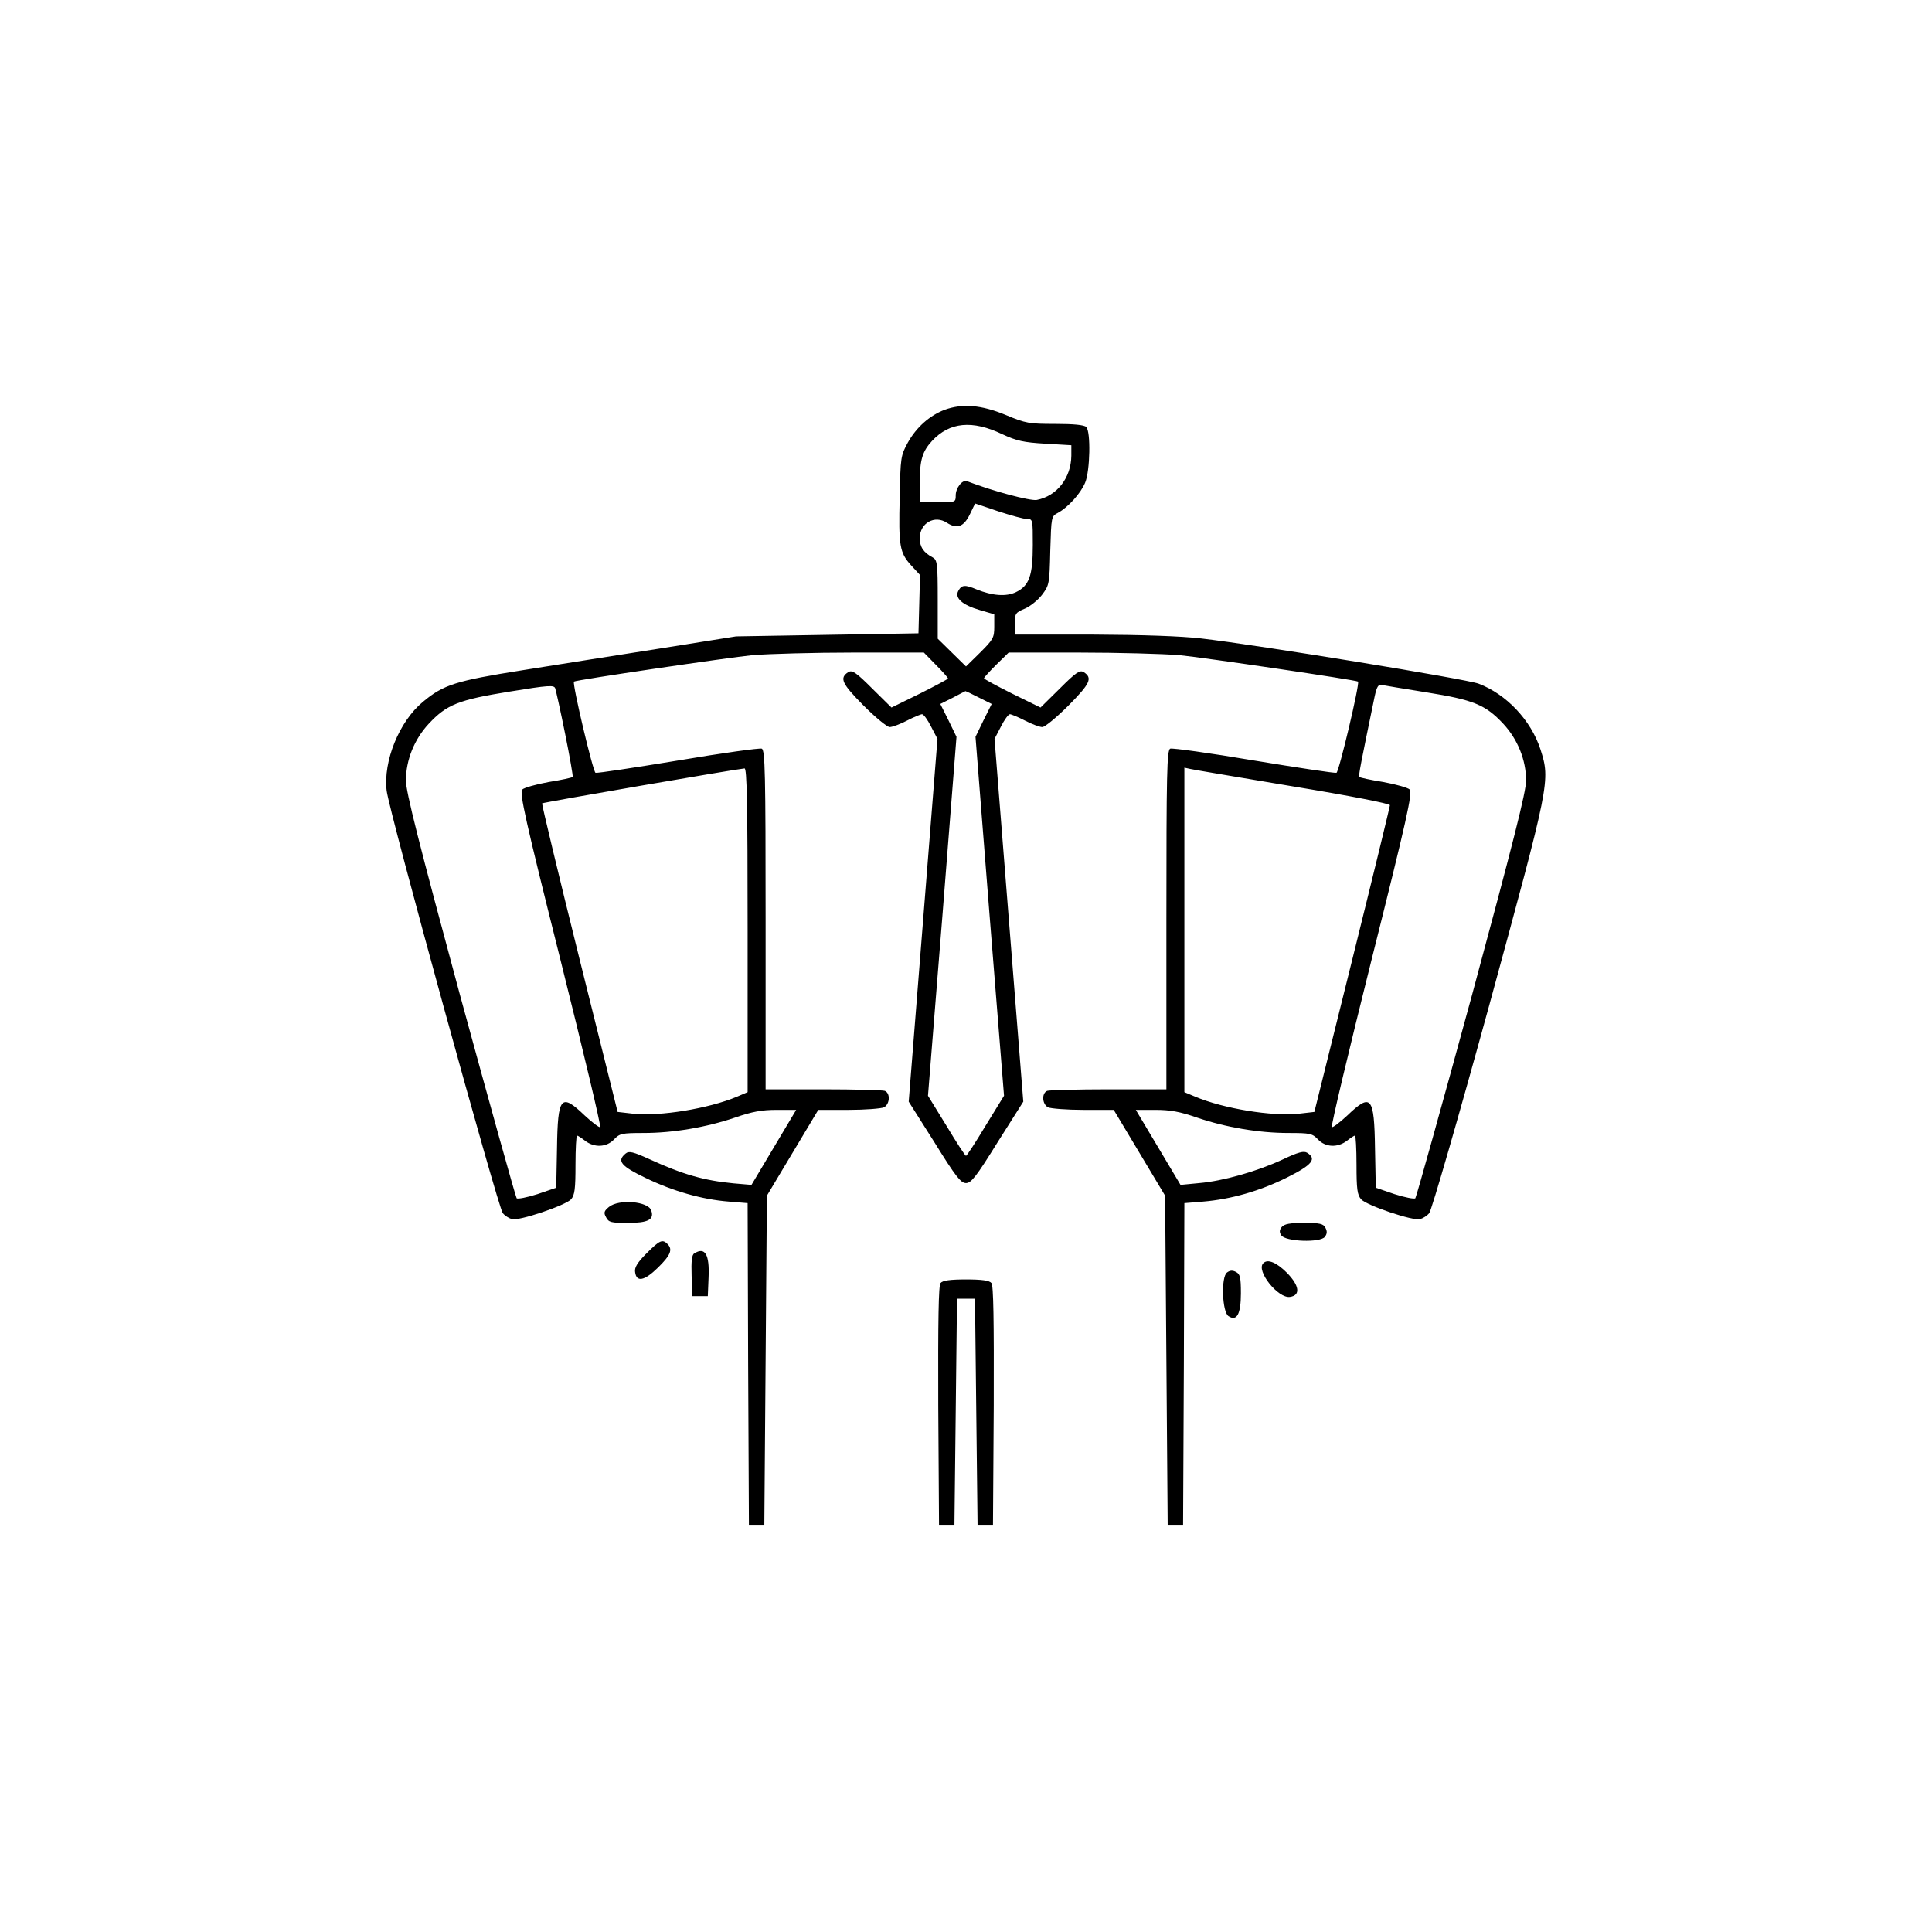
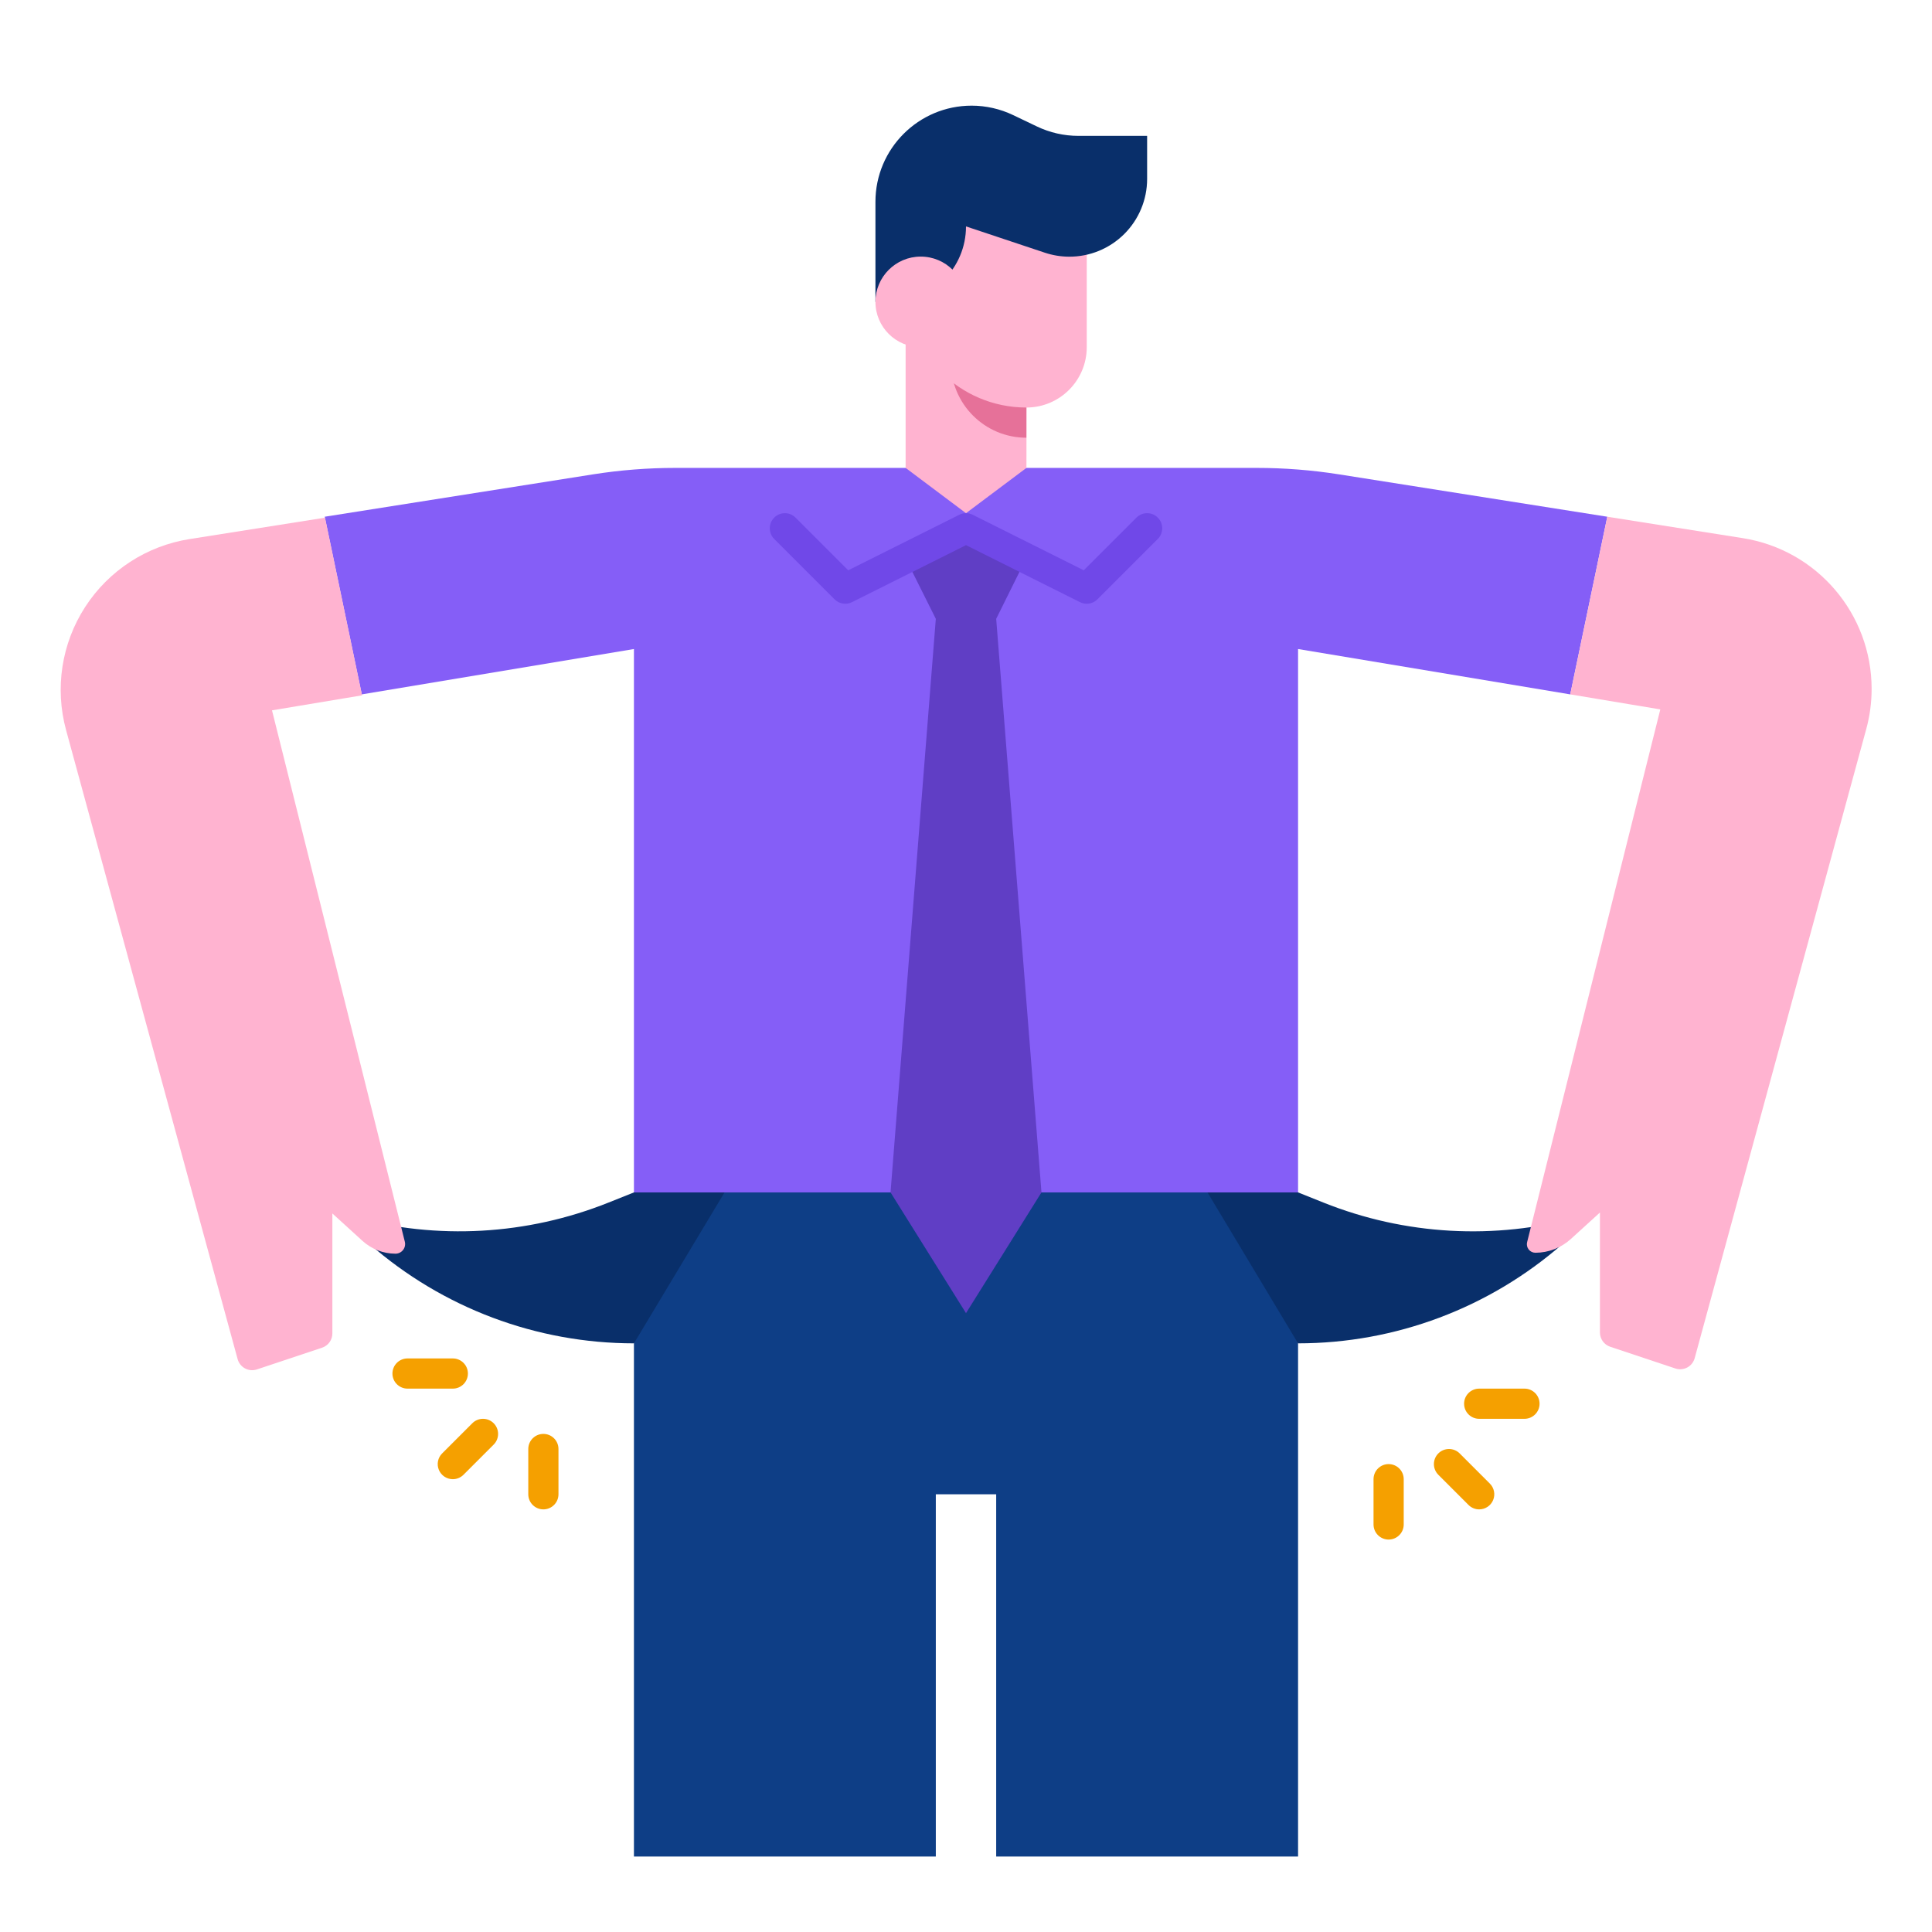
- <svg xmlns="http://www.w3.org/2000/svg" version="1.0" width="752pt" height="752pt" viewBox="0 0 752 752" preserveAspectRatio="xMidYMid meet">
-   <g transform="translate(0,752) scale(0.1,-0.1)" fill="#000000" stroke="none">
-     <path d="M3677 5925 c-58 -22 -110 -68 -143 -127 -28 -51 -29 -58 -32 -212 -5 -192 0 -217 44 -266 l35 -38 -3 -114 -3 -113 -355 -6 -355 -6 -295 -47 c-162 -25 -404 -64 -538 -85 -258 -41 -306 -56 -386 -123 -92 -76 -155 -231 -141 -346 10 -82 434 -1624 452 -1644 8 -10 24 -20 35 -23 26 -9 209 53 231 77 14 17 17 40 17 134 0 63 3 114 6 114 3 0 17 -9 31 -20 36 -28 84 -26 113 5 22 23 30 25 115 25 115 0 244 22 356 60 66 23 104 30 162 30 l76 0 -87 -146 -87 -146 -70 6 c-114 11 -196 34 -327 94 -64 29 -80 33 -93 22 -35 -29 -18 -49 78 -95 105 -51 220 -84 324 -92 l73 -6 2 -626 3 -626 30 0 30 0 5 640 5 641 100 167 100 167 118 0 c65 0 127 5 138 10 23 13 25 55 3 64 -9 3 -117 6 -240 6 l-224 0 0 660 c0 570 -2 661 -15 666 -8 3 -154 -17 -325 -46 -170 -28 -315 -50 -322 -48 -10 4 -91 346 -84 355 5 6 603 94 696 103 63 5 239 10 390 10 l276 0 47 -48 c26 -26 47 -50 47 -53 0 -2 -50 -29 -110 -59 l-110 -54 -75 74 c-63 63 -78 73 -93 64 -36 -23 -25 -45 59 -130 46 -46 92 -84 102 -84 10 0 40 11 67 25 27 14 54 25 59 25 6 0 22 -22 35 -48 l25 -48 -56 -706 -56 -706 100 -158 c83 -134 103 -159 123 -159 20 0 40 25 123 159 l100 158 -56 706 -56 706 25 48 c13 26 29 48 35 48 5 0 32 -11 59 -25 27 -14 57 -25 67 -25 10 0 56 38 102 84 84 85 95 107 59 130 -15 9 -30 -1 -93 -64 l-75 -74 -110 54 c-60 30 -110 57 -110 60 0 3 22 27 48 53 l48 47 274 0 c151 0 327 -5 390 -10 93 -9 691 -97 696 -103 7 -9 -74 -351 -84 -355 -7 -2 -152 20 -322 48 -171 29 -317 49 -325 46 -13 -5 -15 -96 -15 -666 l0 -660 -224 0 c-123 0 -231 -3 -240 -6 -22 -9 -20 -51 3 -64 11 -5 73 -10 138 -10 l118 0 100 -167 100 -167 5 -641 5 -640 30 0 30 0 3 626 2 626 73 6 c108 9 221 41 327 94 98 49 116 72 78 96 -13 8 -34 3 -95 -26 -101 -47 -233 -84 -325 -92 l-73 -7 -87 146 -87 146 76 0 c58 0 96 -7 162 -30 112 -38 241 -60 356 -60 85 0 93 -2 115 -25 29 -31 77 -33 113 -5 14 11 28 20 31 20 3 0 6 -51 6 -114 0 -94 3 -117 18 -134 21 -24 204 -86 230 -77 11 3 27 13 35 23 9 10 114 373 233 807 237 869 239 876 200 998 -37 114 -133 215 -241 256 -49 18 -848 149 -1080 176 -78 9 -225 14 -422 15 l-303 0 0 43 c0 39 3 43 39 58 21 9 51 33 67 54 28 37 29 42 32 172 4 133 4 133 30 147 39 21 89 76 106 118 19 46 22 198 4 216 -8 8 -49 12 -121 12 -101 0 -114 2 -193 35 -94 39 -168 45 -237 20z m224 -95 c56 -26 83 -32 168 -37 l101 -6 0 -41 c-1 -86 -56 -157 -135 -172 -26 -4 -170 34 -271 73 -18 7 -44 -26 -44 -55 0 -27 -1 -27 -70 -27 l-70 0 0 77 c0 87 10 121 48 162 68 73 156 82 273 26z m-16 -300 c49 -16 99 -30 112 -30 23 0 23 -2 23 -101 0 -120 -14 -159 -66 -184 -38 -18 -91 -14 -153 11 -45 19 -58 18 -71 -6 -15 -28 16 -55 85 -75 l55 -16 0 -48 c0 -43 -4 -50 -55 -101 l-55 -54 -55 54 -55 54 0 153 c0 140 -2 153 -19 163 -36 19 -51 41 -51 75 0 59 58 92 106 60 39 -25 65 -16 89 33 11 23 20 42 21 42 0 0 40 -13 89 -30z m-1685 -868 c18 -89 31 -164 29 -166 -2 -3 -44 -12 -94 -20 -49 -9 -95 -22 -102 -29 -12 -11 12 -119 148 -661 89 -356 159 -649 155 -653 -3 -3 -30 17 -60 45 -93 89 -105 75 -108 -128 l-3 -153 -73 -25 c-41 -13 -77 -20 -81 -16 -4 5 -103 360 -220 789 -161 596 -211 793 -211 837 0 80 33 161 89 221 70 75 116 93 314 125 153 25 173 26 178 13 3 -9 21 -89 39 -179z m3353 163 c182 -29 229 -48 298 -122 56 -60 89 -141 89 -221 0 -44 -50 -241 -211 -837 -117 -429 -216 -784 -220 -789 -4 -4 -40 3 -81 16 l-73 25 -3 153 c-3 203 -15 217 -108 128 -30 -28 -57 -48 -60 -45 -4 4 66 297 155 653 136 542 160 650 148 661 -7 7 -53 20 -102 29 -50 8 -92 17 -94 20 -4 4 6 54 60 315 8 36 14 46 27 43 9 -2 88 -15 175 -29z m-1743 -20 l50 -25 -32 -64 -31 -64 55 -698 56 -699 -72 -117 c-39 -65 -73 -117 -76 -117 -3 0 -37 52 -76 117 l-72 117 56 698 55 699 -31 64 -32 64 48 24 c26 14 48 25 50 26 1 0 25 -11 52 -25z m-900 -905 l0 -631 -42 -18 c-110 -46 -299 -77 -403 -66 l-61 7 -149 598 c-82 330 -147 601 -145 603 4 4 752 133 788 136 9 1 12 -131 12 -629z m2123 559 c225 -37 377 -67 377 -73 0 -6 -66 -277 -147 -603 l-147 -591 -61 -7 c-104 -11 -293 20 -402 66 l-43 18 0 632 0 631 23 -5 c12 -3 192 -33 400 -68z" />
-     <path d="M2370 2822 c-19 -16 -21 -22 -11 -40 10 -20 20 -22 85 -22 79 0 103 13 91 48 -11 36 -126 46 -165 14z" />
-     <path d="M4989 2744 c-9 -11 -10 -20 -2 -32 15 -25 153 -30 170 -6 9 12 9 22 2 35 -8 16 -22 19 -83 19 -55 0 -77 -4 -87 -16z" />
-     <path d="M2516 2641 c-35 -35 -47 -55 -44 -72 5 -41 36 -35 89 17 50 49 58 71 37 92 -20 20 -31 14 -82 -37z" />
-     <path d="M2702 2641 c-9 -5 -12 -30 -10 -87 l3 -79 30 0 30 0 3 73 c4 90 -14 120 -56 93z" />
-     <path d="M4917 2603 c-29 -29 58 -138 104 -131 42 6 37 44 -12 94 -40 40 -75 55 -92 37z" />
-     <path d="M4776 2567 c-24 -17 -19 -155 6 -170 32 -21 48 8 48 89 0 61 -3 75 -19 83 -13 7 -23 7 -35 -2z" />
-     <path d="M3661 2526 c-8 -9 -10 -143 -9 -477 l3 -464 30 0 30 0 5 440 5 440 35 0 35 0 5 -440 5 -440 30 0 30 0 3 464 c1 334 -1 468 -9 477 -8 10 -37 14 -99 14 -62 0 -91 -4 -99 -14z" />
+ <svg xmlns="http://www.w3.org/2000/svg" height="512" viewBox="0 0 512 512" width="512">
+   <g id="flat">
+     <path d="m344 316v176h-80v-96h-16v96h-80v-176z" fill="#0e3e86" />
+     <path d="m168 316-6.757 2.7a106.456 106.456 0 0 1 -67.765 3.8l-5.478-1.5 9.9 8.66a106.459 106.459 0 0 0 70.1 26.34l24.01-40z" fill="#092f6a" />
+     <path d="m425.95 136.94-9.82 47.08-72.13-12.02v144h-176v-144l-72.13 12.02-9.82-47.08 71.1-11.23a139.976 139.976 0 0 1 21.83-1.71h154.04a139.976 139.976 0 0 1 21.83 1.71z" fill="#855ef7" />
+     <path d="m104.083 316.25 3.2 12.811a2.56 2.56 0 0 1 -2.49 3.181 13.005 13.005 0 0 1 -8.72-3.386l-7.993-7.276v31.79a3.987 3.987 0 0 1 -2.74 3.79l-17.25 5.75a3.986 3.986 0 0 1 -5.12-2.74l-45.457-166.69a40.452 40.452 0 0 1 32.73-50.62l35.89-5.67 9.82 47.08-23.87 3.98z" fill="#ffb3d0" />
+     <path d="m272.015 124 .063-40h-32.078v40l16 12z" fill="#ffb3d0" />
+     <path d="m252 92h20a0 0 0 0 1 0 0v24a0 0 0 0 1 0 0 20 20 0 0 1 -20-20v-4a0 0 0 0 1 0 0z" fill="#e67199" />
+     <path d="m240 44.849h48v47.151a16 16 0 0 1 -16 16 32 32 0 0 1 -32-32z" fill="#ffb3d0" />
+     <path d="m304 36v11.423a20.6 20.6 0 0 1 -20.721 20.6 20.6 20.6 0 0 1 -6.39-1.057l-20.889-6.966a20 20 0 0 1 -20 20h-4v-26.507a25.494 25.494 0 0 1 25.493-25.493 25.492 25.492 0 0 1 11 2.5l6.287 3.008a25.5 25.5 0 0 0 11 2.5z" fill="#092f6a" />
+     <circle cx="244" cy="80" fill="#ffb3d0" r="12" />
+     <path d="m271.93 148-7.93 16 12 152-20 32-20-32 12-152-8-16 16-8z" fill="#603ec5" />
+     <path d="m288 160a4 4 0 0 1 -1.788-.422l-30.212-15.106-30.211 15.106a4 4 0 0 1 -4.618-.749l-16-16a4 4 0 0 1 5.658-5.658l13.961 13.962 29.421-14.711a4 4 0 0 1 3.578 0l29.421 14.711 13.961-13.962a4 4 0 0 1 5.658 5.658l-16 16a4 4 0 0 1 -2.829 1.171z" fill="#7048e8" />
+     <path d="m418.522 322.506a106.456 106.456 0 0 1 -67.765-3.8l-6.757-2.706h-24l24 40a106.459 106.459 0 0 0 70.1-26.34l9.9-8.66z" fill="#092f6a" />
+     <g fill="#f5a000">
+       <path d="m120 392a4 4 0 0 1 -2.829-6.829l8-8a4 4 0 0 1 5.658 5.658l-8 8a3.994 3.994 0 0 1 -2.829 1.171z" />
+       <path d="m144 400a4 4 0 0 1 -4-4v-12a4 4 0 0 1 8 0v12a4 4 0 0 1 -4 4z" />
+       <path d="m120 368h-12a4 4 0 0 1 0-8h12a4 4 0 0 1 0 8z" />
+       <path d="m392 400a3.994 3.994 0 0 1 -2.829-1.171l-8-8a4 4 0 0 1 5.658-5.658l8 8a4 4 0 0 1 -2.829 6.829z" />
+       <path d="m368 408a4 4 0 0 1 -4-4v-12a4 4 0 0 1 8 0v12a4 4 0 0 1 -4 4z" />
+       <path d="m404 376h-12a4 4 0 0 1 0-8h12a4 4 0 0 1 0 8z" />
+     </g>
+     <path d="m496 182.58a40.321 40.321 0 0 1 -1.43 10.65l-45.46 166.69a3.986 3.986 0 0 1 -5.12 2.74l-17.25-5.75a3.987 3.987 0 0 1 -2.74-3.79v-31.79l-7.708 7.016a14 14 0 0 1 -9.39 3.647 2.26 2.26 0 0 1 -2.2-2.808l3.298-13.185 32-128-23.87-3.98 9.82-47.08 35.89 5.67a40.454 40.454 0 0 1 34.16 39.97z" fill="#ffb3d0" />
  </g>
</svg>
